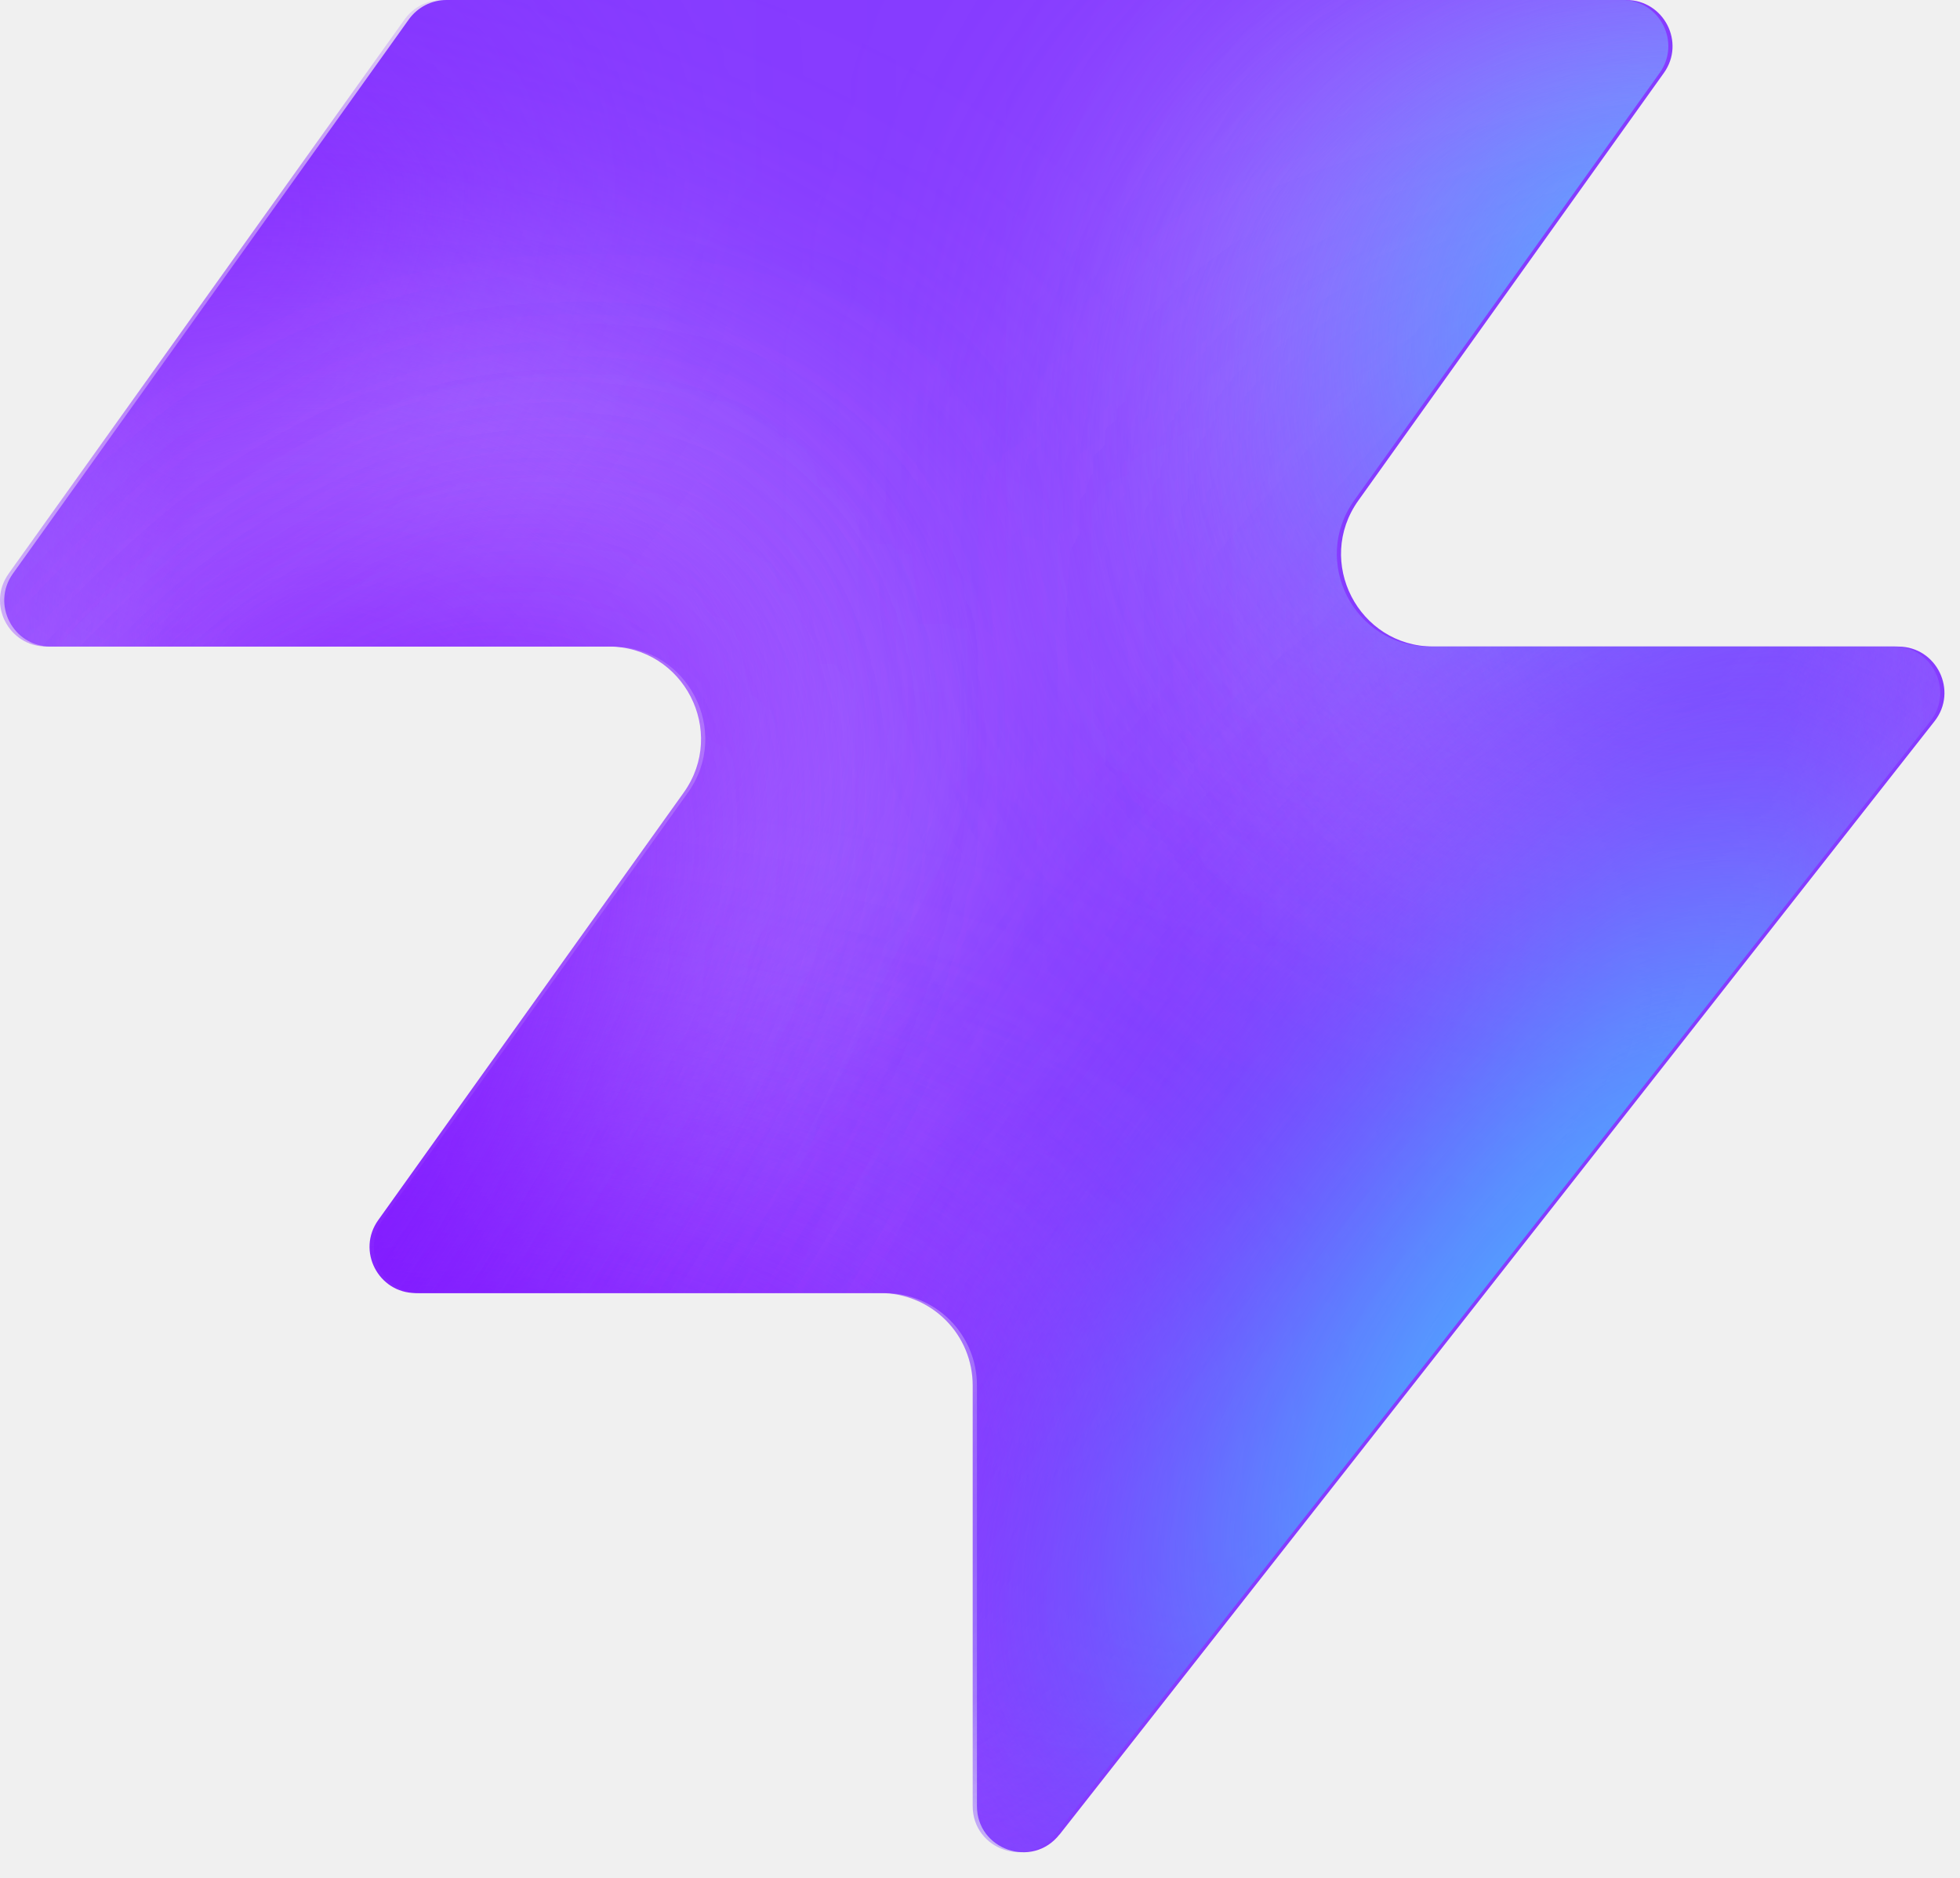
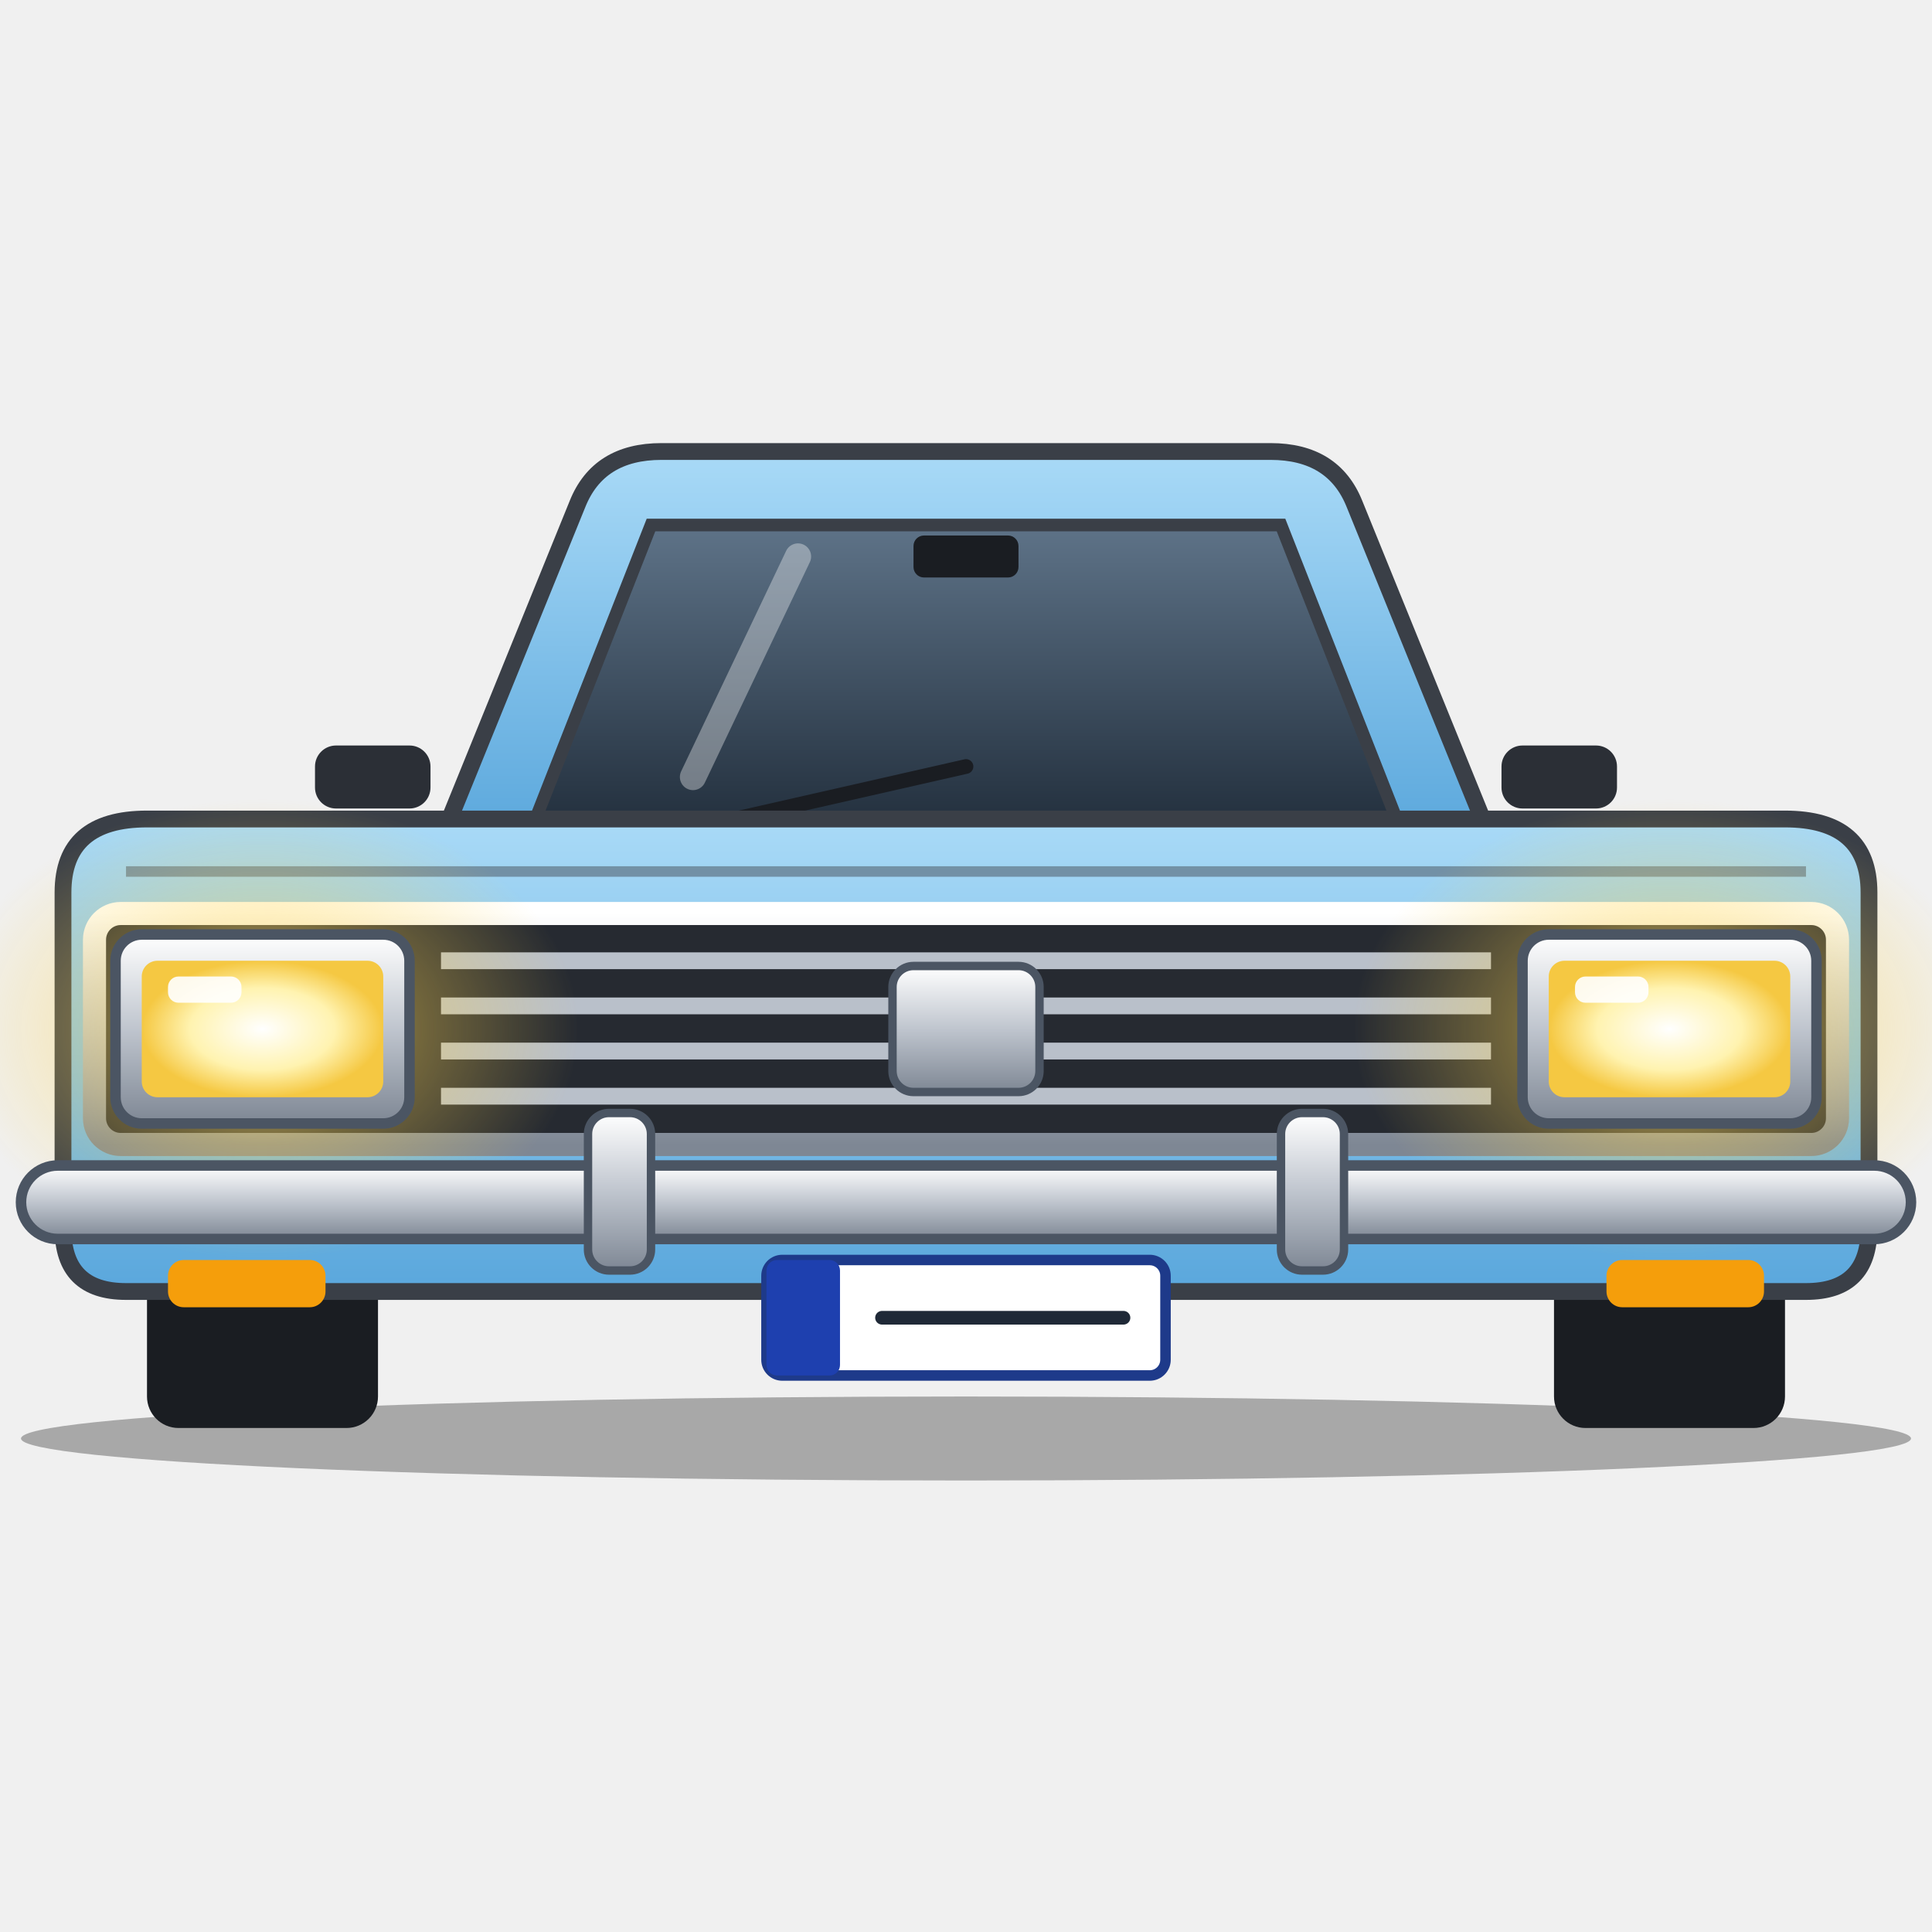
- <svg xmlns="http://www.w3.org/2000/svg" width="48" height="46" fill="none" viewBox="0 0 48 46">
-   <path fill="#863bff" d="M25.946 44.938c-.664.845-2.021.375-2.021-.698V33.937a2.26 2.26 0 0 0-2.262-2.262H10.287c-.92 0-1.456-1.04-.92-1.788l7.48-10.471c1.07-1.497 0-3.578-1.842-3.578H1.237c-.92 0-1.456-1.04-.92-1.788L10.013.474c.214-.297.556-.474.92-.474h28.894c.92 0 1.456 1.04.92 1.788l-7.48 10.471c-1.07 1.498 0 3.579 1.842 3.579h11.377c.943 0 1.473 1.088.89 1.83L25.947 44.94z" style="fill:#863bff;fill:color(display-p3 .525 .23 1);fill-opacity:1" />
-   <mask id="a" width="48" height="46" x="0" y="0" maskUnits="userSpaceOnUse" style="mask-type:alpha">
-     <path fill="#000" d="M25.842 44.938c-.664.844-2.021.375-2.021-.698V33.937a2.26 2.26 0 0 0-2.262-2.262H10.183c-.92 0-1.456-1.04-.92-1.788l7.48-10.471c1.07-1.498 0-3.579-1.842-3.579H1.133c-.92 0-1.456-1.04-.92-1.787L9.91.473c.214-.297.556-.474.92-.474h28.894c.92 0 1.456 1.04.92 1.788l-7.48 10.471c-1.07 1.498 0 3.578 1.842 3.578h11.377c.943 0 1.473 1.088.89 1.832L25.843 44.94z" style="fill:#000;fill-opacity:1" />
-   </mask>
-   <g mask="url(#a)">
-     <g filter="url(#b)">
-       <ellipse cx="5.508" cy="14.704" fill="#ede6ff" rx="5.508" ry="14.704" style="fill:#ede6ff;fill:color(display-p3 .927 .903 1);fill-opacity:1" transform="matrix(.00324 1 1 -.00324 -4.47 31.516)" />
-     </g>
-     <g filter="url(#c)">
-       <ellipse cx="10.399" cy="29.851" fill="#ede6ff" rx="10.399" ry="29.851" style="fill:#ede6ff;fill:color(display-p3 .927 .903 1);fill-opacity:1" transform="matrix(.00324 1 1 -.00324 -39.328 7.883)" />
-     </g>
-     <g filter="url(#d)">
-       <ellipse cx="5.508" cy="30.487" fill="#7e14ff" rx="5.508" ry="30.487" style="fill:#7e14ff;fill:color(display-p3 .492 .077 1);fill-opacity:1" transform="rotate(89.814 -25.913 -14.639)scale(1 -1)" />
-     </g>
-     <g filter="url(#e)">
-       <ellipse cx="5.508" cy="30.599" fill="#7e14ff" rx="5.508" ry="30.599" style="fill:#7e14ff;fill:color(display-p3 .492 .077 1);fill-opacity:1" transform="rotate(89.814 -32.644 -3.334)scale(1 -1)" />
-     </g>
-     <g filter="url(#f)">
-       <ellipse cx="5.508" cy="30.599" fill="#7e14ff" rx="5.508" ry="30.599" style="fill:#7e14ff;fill:color(display-p3 .492 .077 1);fill-opacity:1" transform="matrix(.00324 1 1 -.00324 -34.34 30.47)" />
-     </g>
-     <g filter="url(#g)">
-       <ellipse cx="14.072" cy="22.078" fill="#ede6ff" rx="14.072" ry="22.078" style="fill:#ede6ff;fill:color(display-p3 .927 .903 1);fill-opacity:1" transform="rotate(93.35 24.506 48.493)scale(-1 1)" />
-     </g>
-     <g filter="url(#h)">
-       <ellipse cx="3.47" cy="21.501" fill="#7e14ff" rx="3.47" ry="21.501" style="fill:#7e14ff;fill:color(display-p3 .492 .077 1);fill-opacity:1" transform="rotate(89.009 28.708 47.59)scale(-1 1)" />
-     </g>
-     <g filter="url(#i)">
-       <ellipse cx="3.47" cy="21.501" fill="#7e14ff" rx="3.47" ry="21.501" style="fill:#7e14ff;fill:color(display-p3 .492 .077 1);fill-opacity:1" transform="rotate(89.009 28.708 47.59)scale(-1 1)" />
-     </g>
-     <g filter="url(#j)">
-       <ellipse cx=".387" cy="8.972" fill="#7e14ff" rx="4.407" ry="29.108" style="fill:#7e14ff;fill:color(display-p3 .492 .077 1);fill-opacity:1" transform="rotate(39.51 .387 8.972)" />
-     </g>
-     <g filter="url(#k)">
-       <ellipse cx="47.523" cy="-6.092" fill="#7e14ff" rx="4.407" ry="29.108" style="fill:#7e14ff;fill:color(display-p3 .492 .077 1);fill-opacity:1" transform="rotate(37.892 47.523 -6.092)" />
-     </g>
-     <g filter="url(#l)">
-       <ellipse cx="41.412" cy="6.333" fill="#47bfff" rx="5.971" ry="9.665" style="fill:#47bfff;fill:color(display-p3 .28 .748 1);fill-opacity:1" transform="rotate(37.892 41.412 6.333)" />
-     </g>
-     <g filter="url(#m)">
-       <ellipse cx="-1.879" cy="38.332" fill="#7e14ff" rx="4.407" ry="29.108" style="fill:#7e14ff;fill:color(display-p3 .492 .077 1);fill-opacity:1" transform="rotate(37.892 -1.88 38.332)" />
-     </g>
-     <g filter="url(#n)">
-       <ellipse cx="-1.879" cy="38.332" fill="#7e14ff" rx="4.407" ry="29.108" style="fill:#7e14ff;fill:color(display-p3 .492 .077 1);fill-opacity:1" transform="rotate(37.892 -1.88 38.332)" />
-     </g>
-     <g filter="url(#o)">
-       <ellipse cx="35.651" cy="29.907" fill="#7e14ff" rx="4.407" ry="29.108" style="fill:#7e14ff;fill:color(display-p3 .492 .077 1);fill-opacity:1" transform="rotate(37.892 35.651 29.907)" />
-     </g>
-     <g filter="url(#p)">
-       <ellipse cx="38.418" cy="32.4" fill="#47bfff" rx="5.971" ry="15.297" style="fill:#47bfff;fill:color(display-p3 .28 .748 1);fill-opacity:1" transform="rotate(37.892 38.418 32.4)" />
-     </g>
+ <svg xmlns="http://www.w3.org/2000/svg" viewBox="8 -33 184 184">
+   <defs>
+     <linearGradient id="body-_R_0_" x1="0" y1="0" x2="0" y2="1">
+       <stop offset="0" stop-color="#A9DAF7" />
+       <stop offset="1" stop-color="#5AA7DC" />
+     </linearGradient>
+     <linearGradient id="glass-_R_0_" x1="0" y1="0" x2="0" y2="1">
+       <stop offset="0" stop-color="#5E7388" />
+       <stop offset="1" stop-color="#24313F" />
+     </linearGradient>
+     <linearGradient id="chrome-_R_0_" x1="0" y1="0" x2="0" y2="1">
+       <stop offset="0" stop-color="#FFFFFF" />
+       <stop offset="0.5" stop-color="#BFC5CE" />
+       <stop offset="1" stop-color="#7E8794" />
+     </linearGradient>
+     <radialGradient id="lens-_R_0_">
+       <stop offset="0" stop-color="#FFFFFF" />
+       <stop offset="0.6" stop-color="#FFF3B0" />
+       <stop offset="1" stop-color="#F5C842" />
+     </radialGradient>
+     <radialGradient id="glow-_R_0_">
+       <stop offset="0" stop-color="#FFF4B8" stop-opacity="0.9" />
+       <stop offset="0.5" stop-color="#FFD54F" stop-opacity="0.35" />
+       <stop offset="1" stop-color="#FFD54F" stop-opacity="0" />
+     </radialGradient>
+   </defs>
+   <g stroke="#FFD54F" stroke-linecap="round" stroke-width="2" opacity="0.75">
+     <line x1="0" y1="58" x2="7" y2="58" />
+     <line x1="2" y1="68" x2="7" y2="68" />
+     <line x1="193" y1="58" x2="200" y2="58" />
+     <line x1="193" y1="68" x2="198" y2="68" />
  </g>
-   <defs>
-     <filter id="b" width="60.045" height="41.654" x="-19.77" y="16.149" color-interpolation-filters="sRGB" filterUnits="userSpaceOnUse">
-       <feFlood flood-opacity="0" result="BackgroundImageFix" />
-       <feBlend in="SourceGraphic" in2="BackgroundImageFix" result="shape" />
-       <feGaussianBlur result="effect1_foregroundBlur_2002_17158" stdDeviation="7.659" />
-     </filter>
-     <filter id="c" width="90.34" height="51.437" x="-54.613" y="-7.533" color-interpolation-filters="sRGB" filterUnits="userSpaceOnUse">
-       <feFlood flood-opacity="0" result="BackgroundImageFix" />
-       <feBlend in="SourceGraphic" in2="BackgroundImageFix" result="shape" />
-       <feGaussianBlur result="effect1_foregroundBlur_2002_17158" stdDeviation="7.659" />
-     </filter>
-     <filter id="d" width="79.355" height="29.4" x="-49.64" y="2.03" color-interpolation-filters="sRGB" filterUnits="userSpaceOnUse">
-       <feFlood flood-opacity="0" result="BackgroundImageFix" />
-       <feBlend in="SourceGraphic" in2="BackgroundImageFix" result="shape" />
-       <feGaussianBlur result="effect1_foregroundBlur_2002_17158" stdDeviation="4.596" />
-     </filter>
-     <filter id="e" width="79.579" height="29.4" x="-45.045" y="20.029" color-interpolation-filters="sRGB" filterUnits="userSpaceOnUse">
-       <feFlood flood-opacity="0" result="BackgroundImageFix" />
-       <feBlend in="SourceGraphic" in2="BackgroundImageFix" result="shape" />
-       <feGaussianBlur result="effect1_foregroundBlur_2002_17158" stdDeviation="4.596" />
-     </filter>
-     <filter id="f" width="79.579" height="29.4" x="-43.513" y="21.178" color-interpolation-filters="sRGB" filterUnits="userSpaceOnUse">
-       <feFlood flood-opacity="0" result="BackgroundImageFix" />
-       <feBlend in="SourceGraphic" in2="BackgroundImageFix" result="shape" />
-       <feGaussianBlur result="effect1_foregroundBlur_2002_17158" stdDeviation="4.596" />
-     </filter>
-     <filter id="g" width="74.749" height="58.852" x="15.756" y="-17.901" color-interpolation-filters="sRGB" filterUnits="userSpaceOnUse">
-       <feFlood flood-opacity="0" result="BackgroundImageFix" />
-       <feBlend in="SourceGraphic" in2="BackgroundImageFix" result="shape" />
-       <feGaussianBlur result="effect1_foregroundBlur_2002_17158" stdDeviation="7.659" />
-     </filter>
-     <filter id="h" width="61.377" height="25.362" x="23.548" y="2.284" color-interpolation-filters="sRGB" filterUnits="userSpaceOnUse">
-       <feFlood flood-opacity="0" result="BackgroundImageFix" />
-       <feBlend in="SourceGraphic" in2="BackgroundImageFix" result="shape" />
-       <feGaussianBlur result="effect1_foregroundBlur_2002_17158" stdDeviation="4.596" />
-     </filter>
-     <filter id="i" width="61.377" height="25.362" x="23.548" y="2.284" color-interpolation-filters="sRGB" filterUnits="userSpaceOnUse">
-       <feFlood flood-opacity="0" result="BackgroundImageFix" />
-       <feBlend in="SourceGraphic" in2="BackgroundImageFix" result="shape" />
-       <feGaussianBlur result="effect1_foregroundBlur_2002_17158" stdDeviation="4.596" />
-     </filter>
-     <filter id="j" width="56.045" height="63.649" x="-27.636" y="-22.853" color-interpolation-filters="sRGB" filterUnits="userSpaceOnUse">
-       <feFlood flood-opacity="0" result="BackgroundImageFix" />
-       <feBlend in="SourceGraphic" in2="BackgroundImageFix" result="shape" />
-       <feGaussianBlur result="effect1_foregroundBlur_2002_17158" stdDeviation="4.596" />
-     </filter>
-     <filter id="k" width="54.814" height="64.646" x="20.116" y="-38.415" color-interpolation-filters="sRGB" filterUnits="userSpaceOnUse">
-       <feFlood flood-opacity="0" result="BackgroundImageFix" />
-       <feBlend in="SourceGraphic" in2="BackgroundImageFix" result="shape" />
-       <feGaussianBlur result="effect1_foregroundBlur_2002_17158" stdDeviation="4.596" />
-     </filter>
-     <filter id="l" width="33.541" height="35.313" x="24.641" y="-11.323" color-interpolation-filters="sRGB" filterUnits="userSpaceOnUse">
-       <feFlood flood-opacity="0" result="BackgroundImageFix" />
-       <feBlend in="SourceGraphic" in2="BackgroundImageFix" result="shape" />
-       <feGaussianBlur result="effect1_foregroundBlur_2002_17158" stdDeviation="4.596" />
-     </filter>
-     <filter id="m" width="54.814" height="64.646" x="-29.286" y="6.009" color-interpolation-filters="sRGB" filterUnits="userSpaceOnUse">
-       <feFlood flood-opacity="0" result="BackgroundImageFix" />
-       <feBlend in="SourceGraphic" in2="BackgroundImageFix" result="shape" />
-       <feGaussianBlur result="effect1_foregroundBlur_2002_17158" stdDeviation="4.596" />
-     </filter>
-     <filter id="n" width="54.814" height="64.646" x="-29.286" y="6.009" color-interpolation-filters="sRGB" filterUnits="userSpaceOnUse">
-       <feFlood flood-opacity="0" result="BackgroundImageFix" />
-       <feBlend in="SourceGraphic" in2="BackgroundImageFix" result="shape" />
-       <feGaussianBlur result="effect1_foregroundBlur_2002_17158" stdDeviation="4.596" />
-     </filter>
-     <filter id="o" width="54.814" height="64.646" x="8.244" y="-2.416" color-interpolation-filters="sRGB" filterUnits="userSpaceOnUse">
-       <feFlood flood-opacity="0" result="BackgroundImageFix" />
-       <feBlend in="SourceGraphic" in2="BackgroundImageFix" result="shape" />
-       <feGaussianBlur result="effect1_foregroundBlur_2002_17158" stdDeviation="4.596" />
-     </filter>
-     <filter id="p" width="39.409" height="43.623" x="18.713" y="10.588" color-interpolation-filters="sRGB" filterUnits="userSpaceOnUse">
-       <feFlood flood-opacity="0" result="BackgroundImageFix" />
-       <feBlend in="SourceGraphic" in2="BackgroundImageFix" result="shape" />
-       <feGaussianBlur result="effect1_foregroundBlur_2002_17158" stdDeviation="4.596" />
-     </filter>
-   </defs>
+   <ellipse cx="100" cy="104" rx="90" ry="4" fill="#000" opacity="0.3" />
+   <rect x="22" y="84" width="22" height="19" rx="3" fill="#1A1D22" />
+   <rect x="156" y="84" width="22" height="19" rx="3" fill="#1A1D22" />
+   <path d="M50 47 L63 15 Q65 10 71 10 H129 Q135 10 137 15 L150 47 Z" fill="url(#body-_R_0_)" stroke="#3A3F47" stroke-width="1.6" />
+   <path d="M59 45 L70 17 H130 L141 45 Z" fill="url(#glass-_R_0_)" stroke="#3A3F47" stroke-width="1.2" />
+   <path d="M74 41 L84 20" stroke="#FFFFFF" stroke-width="2.5" stroke-linecap="round" opacity="0.35" />
+   <rect x="95" y="18" width="10" height="4" rx="1" fill="#1A1D22" />
+   <path d="M78 45 L100 40" stroke="#1A1D22" stroke-width="1.4" stroke-linecap="round" />
+   <rect x="38" y="38" width="11" height="6" rx="2" fill="#2B2F36" />
+   <rect x="151" y="38" width="11" height="6" rx="2" fill="#2B2F36" />
+   <path d="M14 52 Q14 45 22 45 H178 Q186 45 186 52 V84 Q186 90 180 90 H20 Q14 90 14 84 Z" fill="url(#body-_R_0_)" stroke="#3A3F47" stroke-width="1.6" />
+   <line x1="20" y1="50" x2="180" y2="50" stroke="#3A3F47" stroke-width="1" opacity="0.45" />
+   <rect x="17" y="54" width="166" height="22" rx="2.5" fill="#262A31" stroke="url(#chrome-_R_0_)" stroke-width="2.2" />
+   <g stroke="#B9C0CA" stroke-width="1.6">
+     <line x1="50" y1="58.5" x2="150" y2="58.5" />
+     <line x1="50" y1="62.8" x2="150" y2="62.8" />
+     <line x1="50" y1="67.1" x2="150" y2="67.1" />
+     <line x1="50" y1="71.4" x2="150" y2="71.4" />
+   </g>
+   <rect x="93" y="59" width="14" height="12" rx="2" fill="url(#chrome-_R_0_)" stroke="#4B5563" stroke-width="0.8" />
+   <g>
+     <ellipse cx="33" cy="65" rx="30" ry="22" fill="url(#glow-_R_0_)" />
+     <rect x="19" y="56" width="28" height="18" rx="2.5" fill="url(#chrome-_R_0_)" stroke="#4B5563" stroke-width="1" />
+     <rect x="21.5" y="58.5" width="23" height="13" rx="1.5" fill="url(#lens-_R_0_)" />
+     <rect x="24" y="60" width="7" height="2.5" rx="1" fill="#FFFFFF" opacity="0.9" />
+   </g>
+   <g>
+     <ellipse cx="167" cy="65" rx="30" ry="22" fill="url(#glow-_R_0_)" />
+     <rect x="153" y="56" width="28" height="18" rx="2.5" fill="url(#chrome-_R_0_)" stroke="#4B5563" stroke-width="1" />
+     <rect x="155.5" y="58.5" width="23" height="13" rx="1.5" fill="url(#lens-_R_0_)" />
+     <rect x="158" y="60" width="7" height="2.5" rx="1" fill="#FFFFFF" opacity="0.9" />
+   </g>
+   <rect x="10" y="78" width="180" height="7" rx="3.5" fill="url(#chrome-_R_0_)" stroke="#4B5563" stroke-width="1" />
+   <rect x="64" y="73" width="6" height="15" rx="2" fill="url(#chrome-_R_0_)" stroke="#4B5563" stroke-width="0.8" />
+   <rect x="130" y="73" width="6" height="15" rx="2" fill="url(#chrome-_R_0_)" stroke="#4B5563" stroke-width="0.8" />
+   <rect x="24" y="87" width="15" height="4.5" rx="1.5" fill="#F59E0B" />
+   <rect x="161" y="87" width="15" height="4.5" rx="1.5" fill="#F59E0B" />
+   <rect x="81" y="87" width="38" height="11" rx="1.5" fill="#FFFFFF" stroke="#1E3A8A" stroke-width="1" />
+   <rect x="81" y="87" width="7" height="11" rx="1" fill="#1E40AF" />
+   <line x1="92" y1="92.5" x2="115" y2="92.5" stroke="#1F2937" stroke-width="1.3" stroke-linecap="round" />
</svg>
